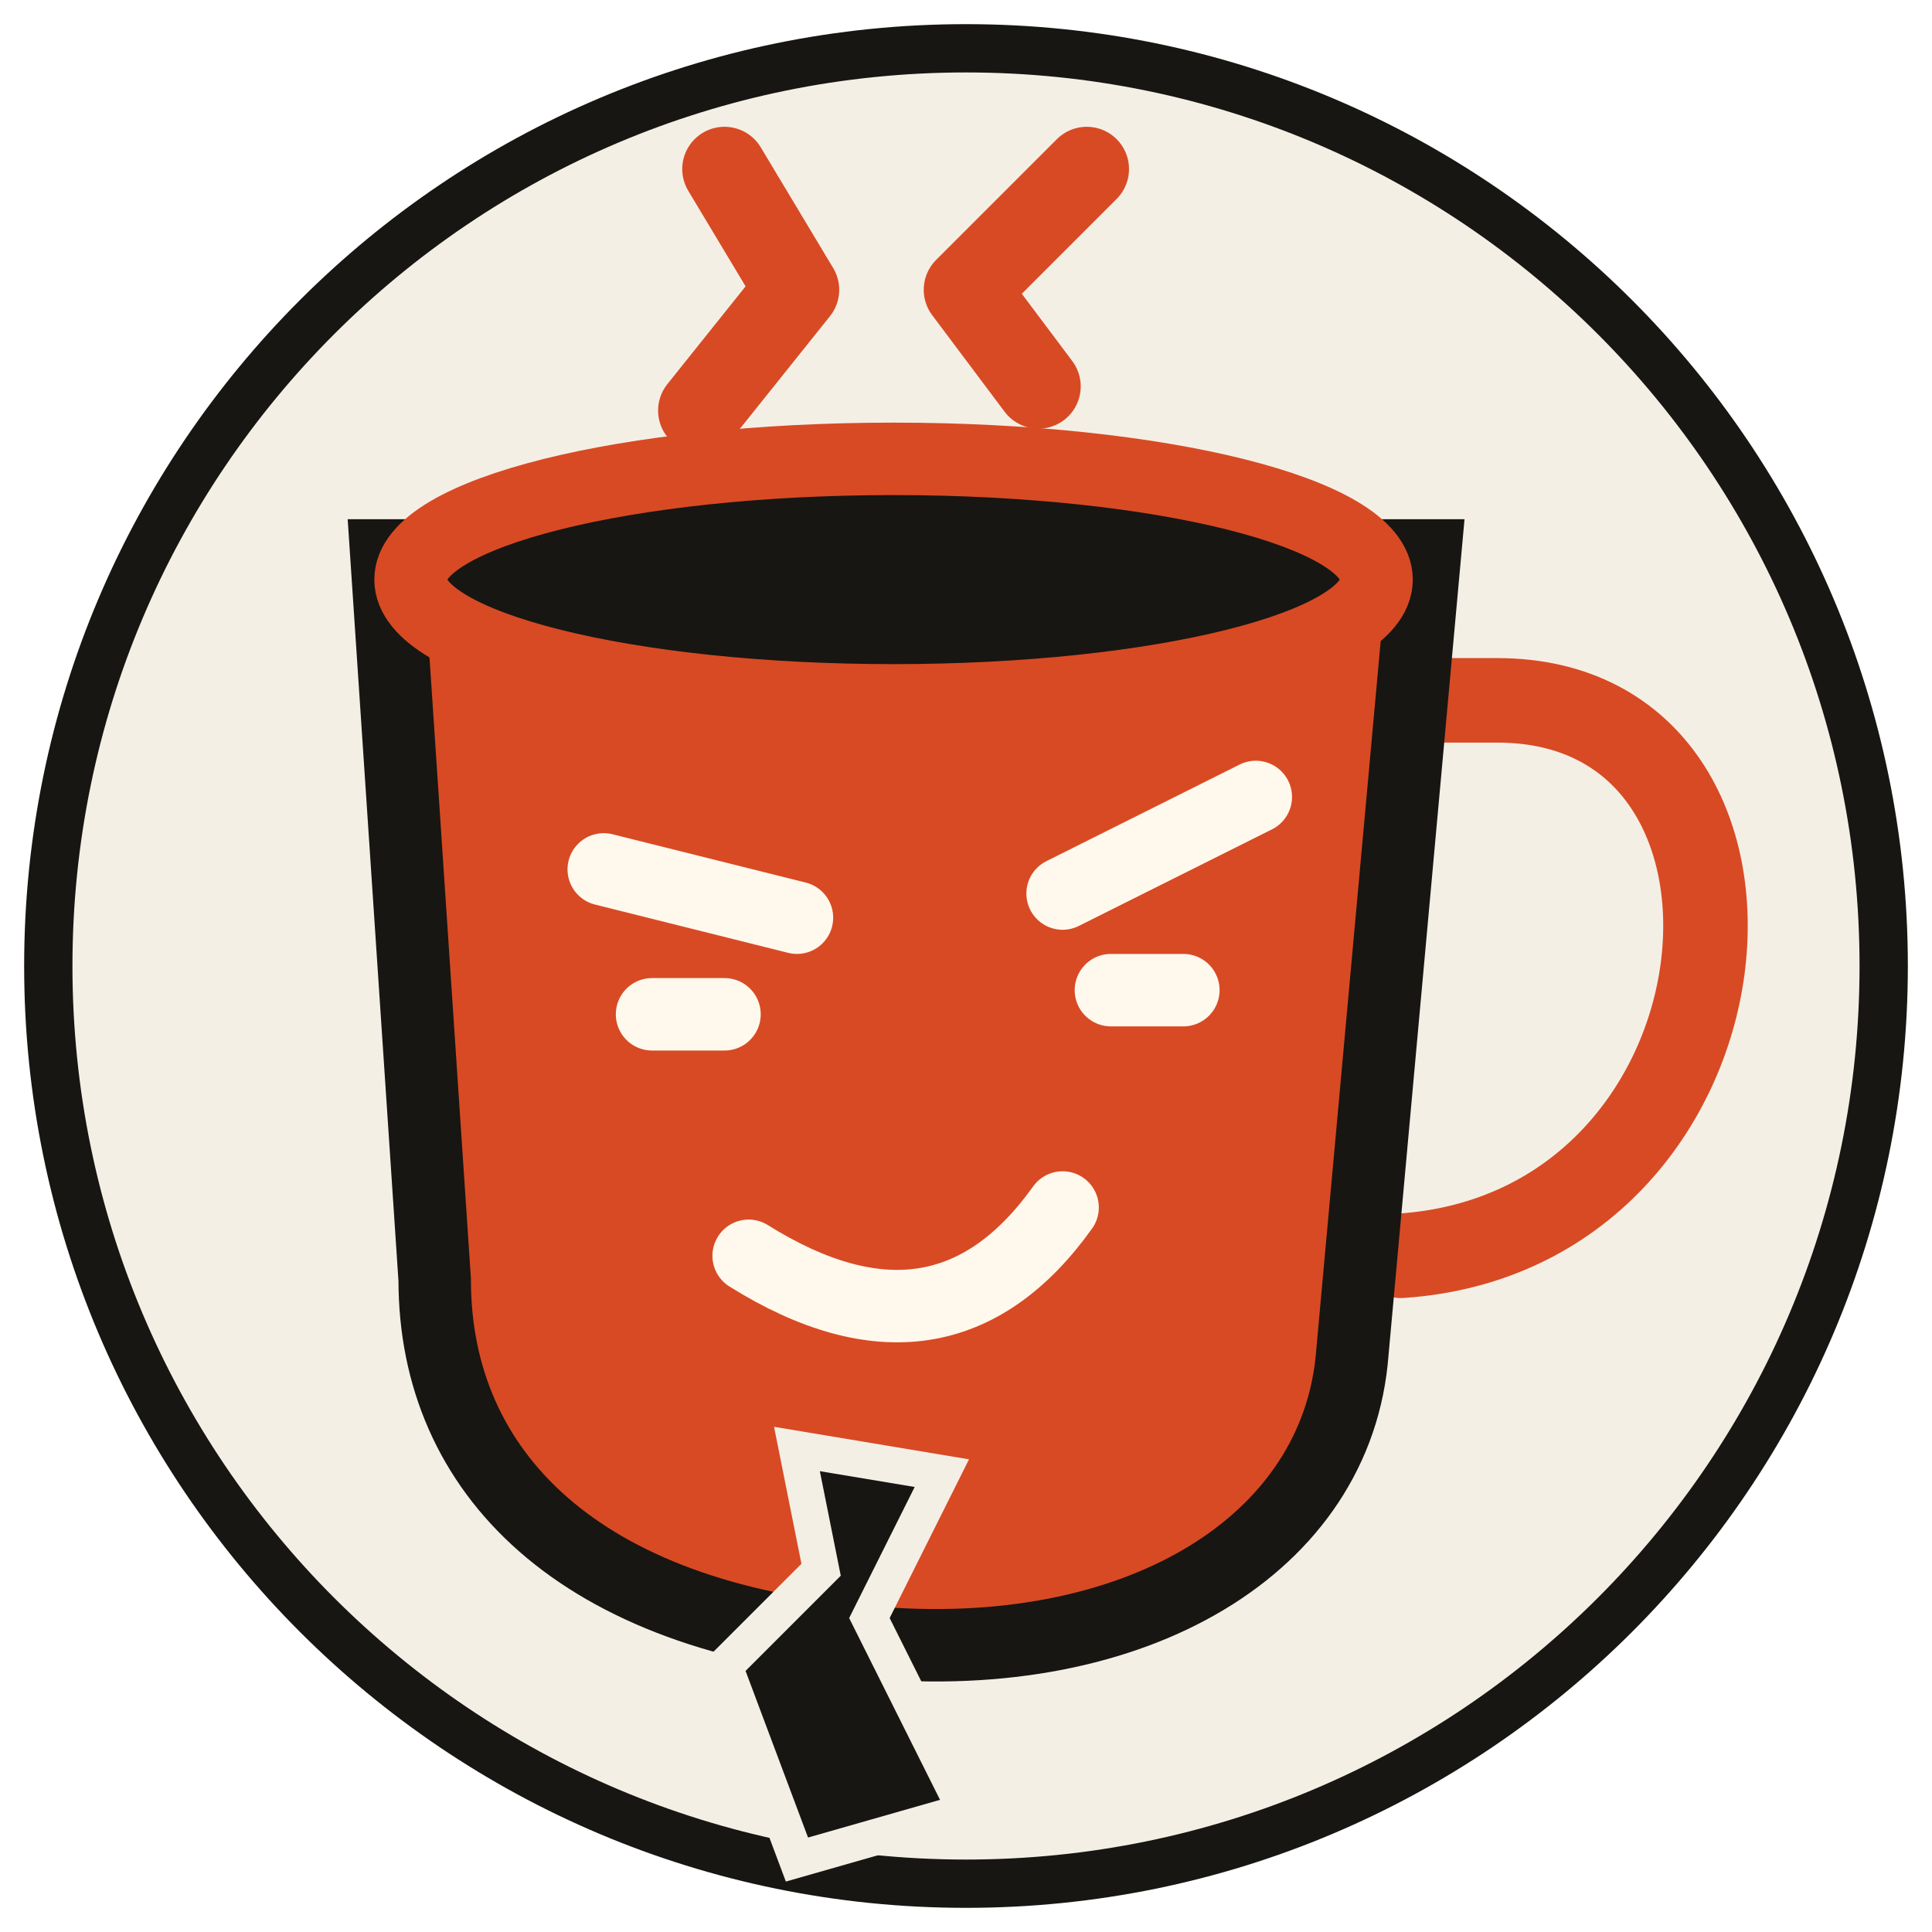
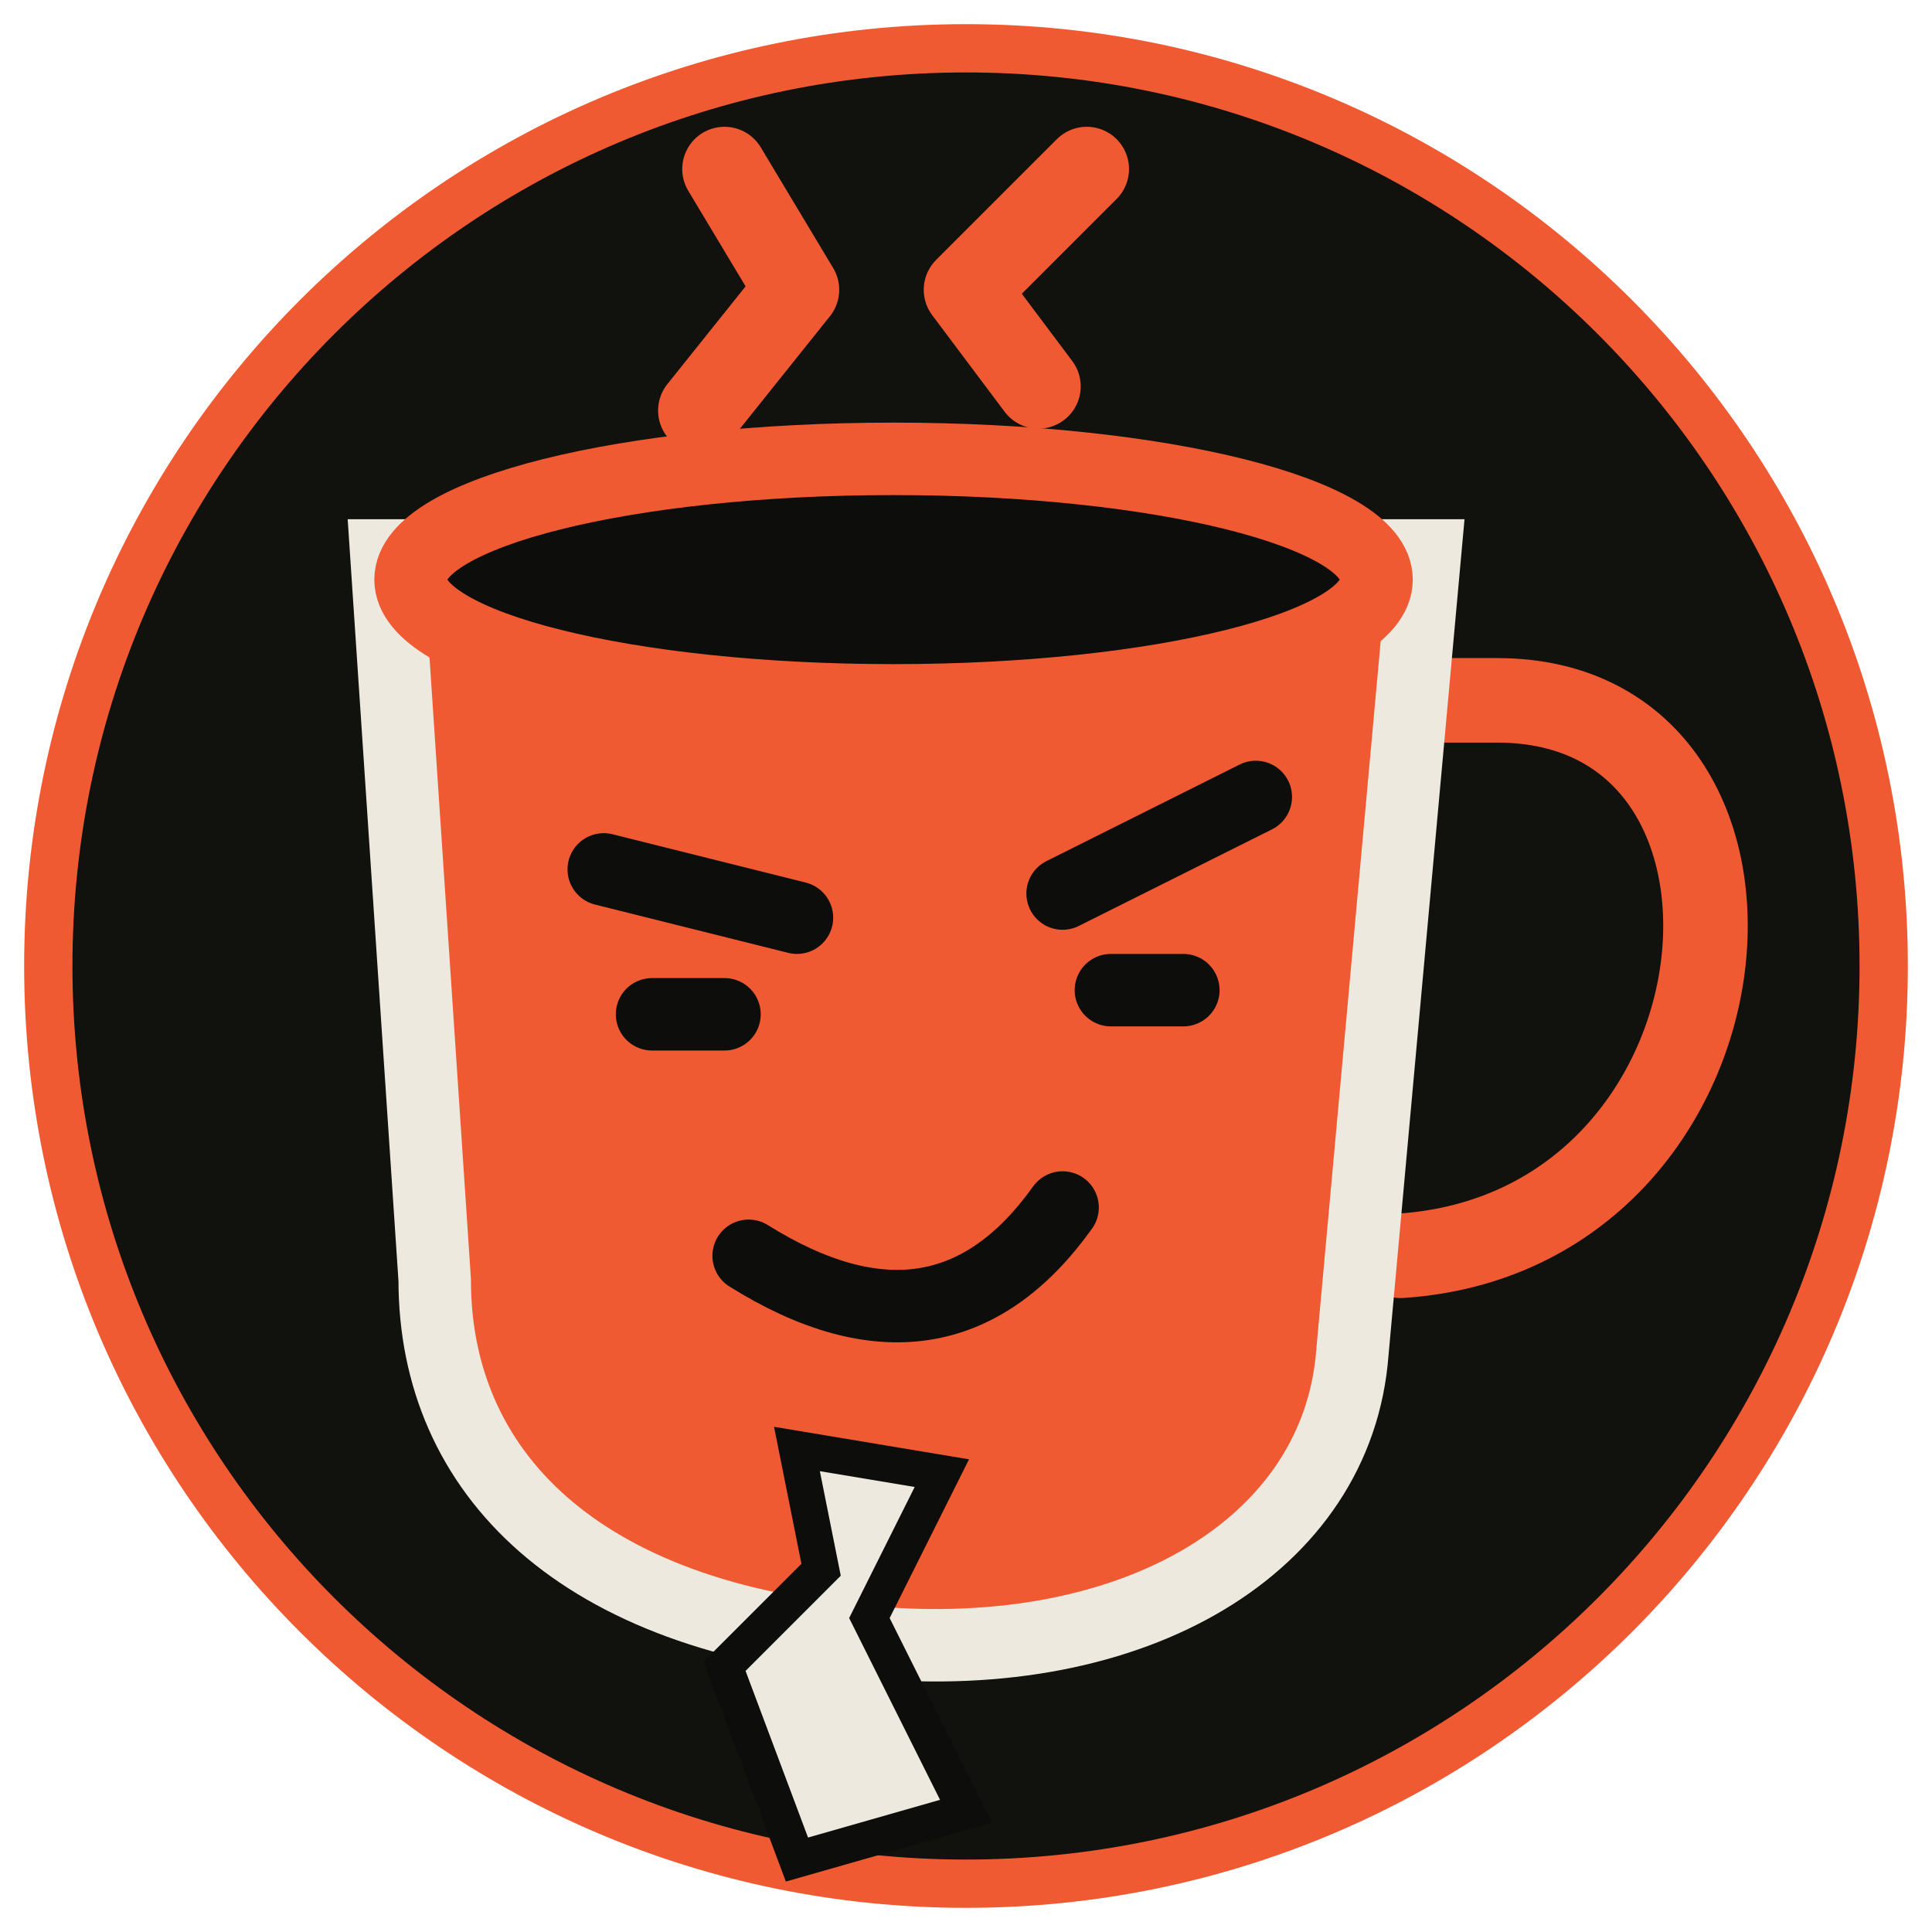
<svg xmlns="http://www.w3.org/2000/svg" viewBox="0 0 80 80" role="img" aria-labelledby="title">
-   <circle cx="40" cy="40" r="38" fill="#f4efe5" stroke="#171612" stroke-width="2" />
-   <g fill="none" stroke="#d84a24" stroke-width="3.5" stroke-linecap="round" stroke-linejoin="round">
+   <circle cx="40" cy="40" r="38" fill="#11110e" stroke="#f05a32" stroke-width="2" />
+   <g fill="none" stroke="#f05a32" stroke-width="3.5" stroke-linecap="round" stroke-linejoin="round">
    <path d="m29 17 4-5-3-5M43 16l-3-4 5-5" />
    <path d="M57 29h5c13 0 11 22-4 23" />
  </g>
-   <path d="M16 23h43l-3 33c-.6 8-9 13-20 12-12-1-18-7-18-15Z" fill="#d84a24" stroke="#171612" stroke-width="3" />
-   <ellipse cx="37" cy="24" rx="20" ry="5" fill="#171612" stroke="#d84a24" stroke-width="3" />
-   <g fill="none" stroke="#fff8ed" stroke-linecap="round" stroke-width="3">
+   <path d="M16 23h43l-3 33c-.6 8-9 13-20 12-12-1-18-7-18-15Z" fill="#f05a32" stroke="#eee9df" stroke-width="3" />
+   <ellipse cx="37" cy="24" rx="20" ry="5" fill="#0d0d0b" stroke="#f05a32" stroke-width="3" />
+   <g fill="none" stroke="#0d0d0b" stroke-linecap="round" stroke-width="3">
    <path d="m25 36 8 2m11-1 8-4M27 42h3m16-1h3M31 52q8 5 13-2" />
  </g>
-   <path d="m33 60 6 1-3 6 4 8-7 2-3-8 4-4Z" fill="#171612" stroke="#f4efe5" stroke-width="1.5" />
+   <path d="m33 60 6 1-3 6 4 8-7 2-3-8 4-4Z" fill="#eee9df" stroke="#0d0d0b" stroke-width="1.5" />
</svg>
